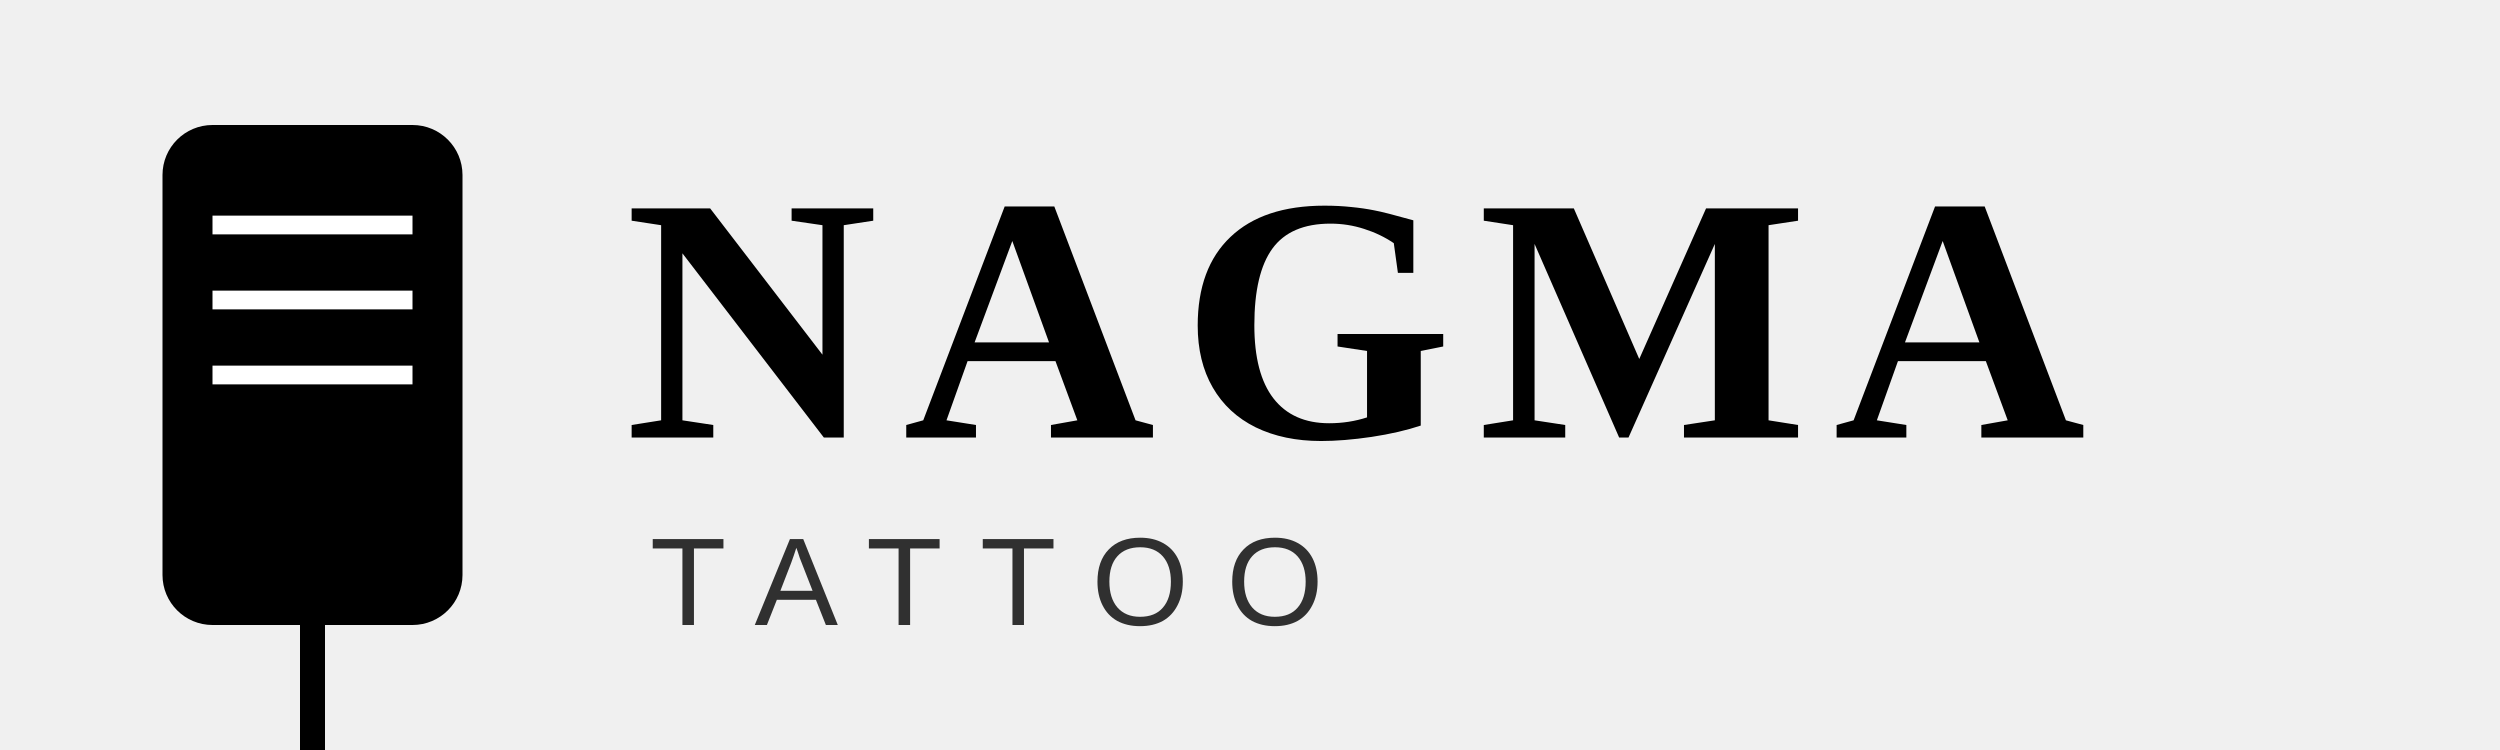
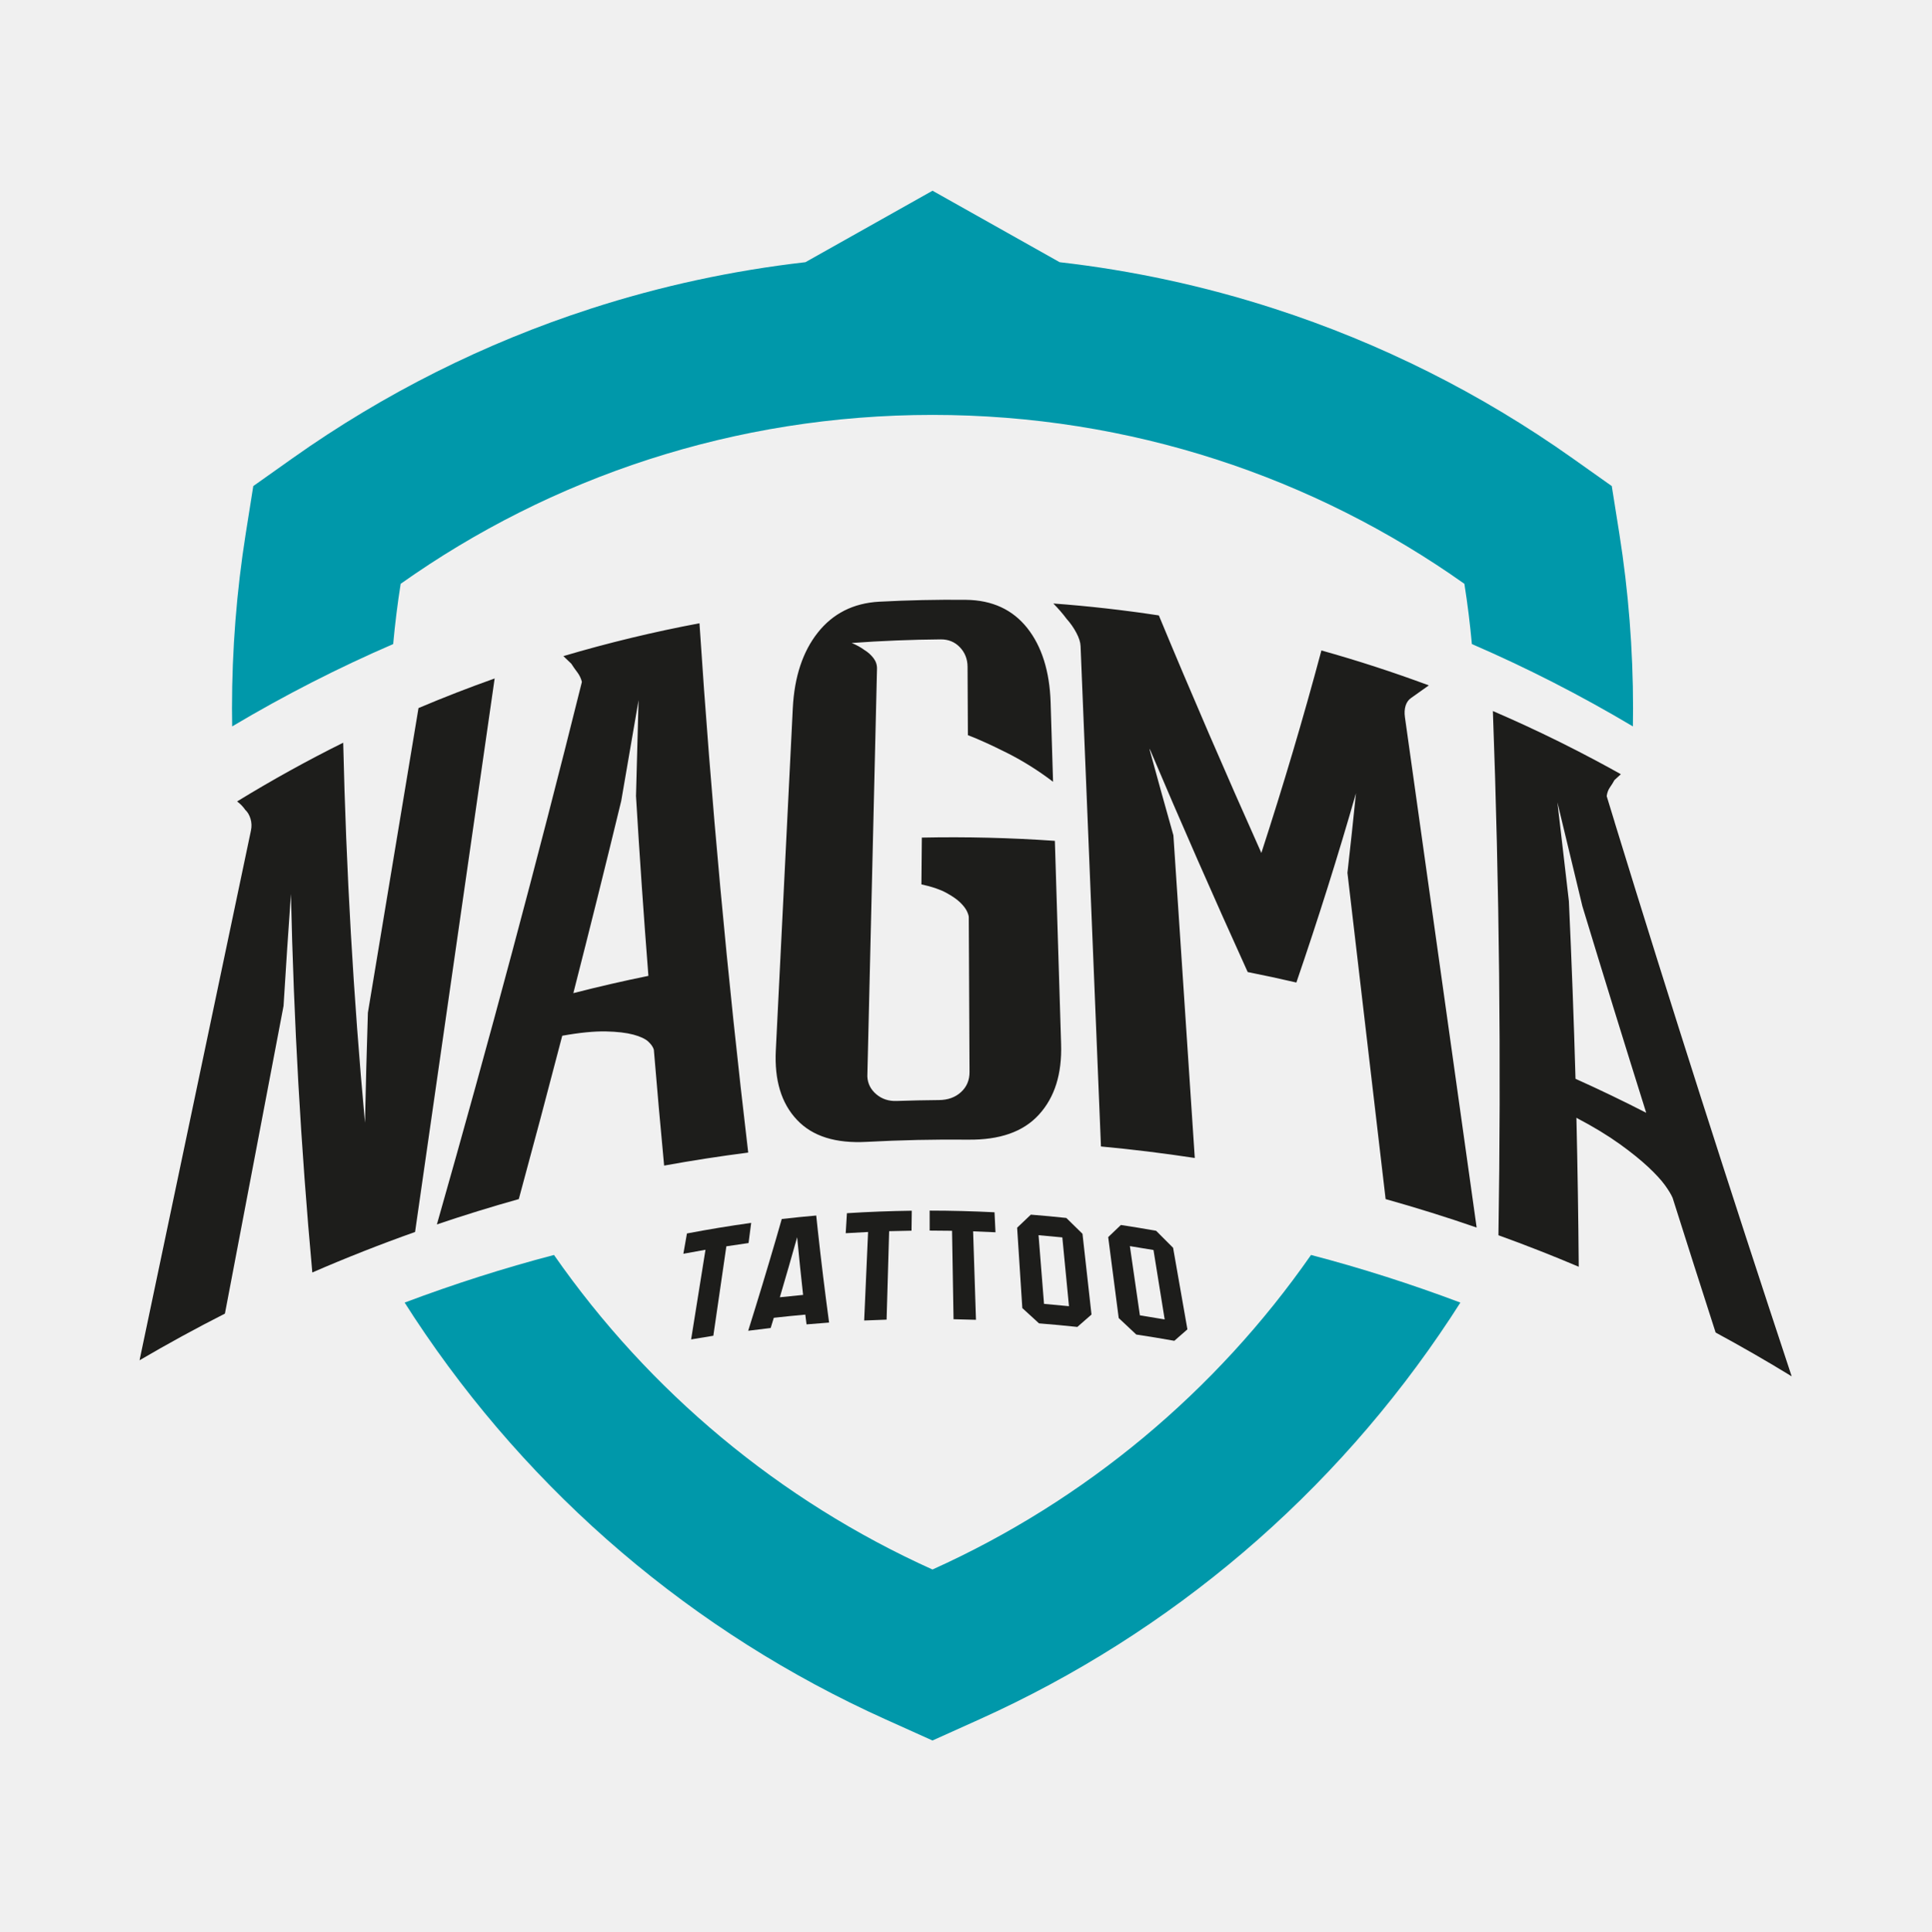
- <svg xmlns="http://www.w3.org/2000/svg" viewBox="0 0 200 60" width="200" height="60">
+ <svg xmlns="http://www.w3.org/2000/svg" version="1.1" width="283.465" height="283.465" viewBox="0 0 283.465 283.465">
  <defs>
-     <style>
-       .logo-text {
-         font-family: 'Georgia', 'Times New Roman', serif;
-         font-size: 28px;
-         font-weight: bold;
-         fill: currentColor;
-         letter-spacing: 2px;
-       }
-       .logo-subtitle {
-         font-family: 'Arial', 'Helvetica', sans-serif;
-         font-size: 10px;
-         fill: currentColor;
-         letter-spacing: 3px;
-         opacity: 0.8;
-       }
-     </style>
+     <clipPath id="clip_1">
+       <path transform="matrix(1,0,0,-1,0,283.465)" d="M0 283.465H283.465V0H0Z" />
+     </clipPath>
  </defs>
-   <g transform="translate(5, 10)">
-     <rect x="8" y="0" width="24" height="40" rx="4" fill="currentColor" />
-     <line x1="20" y1="40" x2="20" y2="50" stroke="currentColor" stroke-width="2" />
-     <line x1="12" y1="8" x2="28" y2="8" stroke="white" stroke-width="1.5" />
-     <line x1="12" y1="14" x2="28" y2="14" stroke="white" stroke-width="1.5" />
-     <line x1="12" y1="20" x2="28" y2="20" stroke="white" stroke-width="1.5" />
+   <g>
+     <g clip-path="url(#clip_1)">
+       <path transform="matrix(1,0,0,-1,192.4318,184.2026)" d="M0 0C-13.927-19.998-33.114-36.059-55.562-46.17-78.008-36.06-97.192-19.999-111.117-.001-118.501-1.937-125.816-4.272-133.039-6.991-132.571-7.729-132.098-8.464-131.616-9.195-114.558-35.078-90.64-55.47-62.449-68.167L-55.562-71.269-48.675-68.167C-20.483-55.47 3.436-35.078 20.497-9.196 20.98-8.465 21.453-7.728 21.923-6.99 14.699-4.27 7.384-1.936 0 0" fill="#0098aa" />
+       <path transform="matrix(1,0,0,-1,136.877,37.4223)" d="M0 0H-.002-.001ZM100.808-40.896 99.701-33.923 93.94-29.841C80.497-20.317 65.756-12.925 50.126-7.87 39.888-4.558 29.359-2.286 18.66-1.064L-.001 9.429-18.66-1.063C-29.36-2.285-39.89-4.558-50.13-7.87-65.759-12.925-80.5-20.318-93.942-29.841L-99.703-33.923-100.81-40.896C-102.148-49.323-102.826-57.948-102.826-66.534-102.826-67.423-102.816-68.312-102.802-69.2-95.104-64.62-87.211-60.591-79.168-57.113-78.895-54.137-78.531-51.187-78.068-48.27-56.02-32.649-29.077-23.477-.007-23.477 29.075-23.477 56.018-32.649 78.066-48.27 78.529-51.187 78.893-54.137 79.166-57.113 87.209-60.591 95.101-64.62 102.799-69.2 102.814-68.312 102.824-67.423 102.824-66.534 102.824-57.948 102.145-49.323 100.808-40.896" fill="#0098aa" />
+       <path transform="matrix(1,0,0,-1,231.2541,158.3458)" d="M0 0C-.247 8.676-.572 17.37-.973 26.084-1.523 30.909-2.085 35.739-2.657 40.572-1.443 35.498-.221 30.418 1.009 25.333 4.063 15.277 7.186 5.17 10.377-4.99 6.951-3.232 3.491-1.569 0 0M5.741 37.668C5.744 37.667 5.746 37.666 5.748 37.665 5.357 38.94 4.966 40.215 4.577 41.489 4.641 41.983 4.799 42.412 5.049 42.773 5.301 43.134 5.522 43.487 5.716 43.845 6.031 44.132 6.345 44.421 6.655 44.709 5.434 45.393 4.208 46.063 2.976 46.719-.475 48.559-3.966 50.291-7.494 51.916-9.032 52.624-10.577 53.311-12.128 53.979-11.181 28.191-10.905 2.564-11.313-22.963-7.353-24.394-3.423-25.936 .473-27.586 .416-20.312 .302-13.026 .133-5.727 2.667-7.056 4.776-8.348 6.473-9.566 8.167-10.782 9.559-11.91 10.65-12.927 11.739-13.947 12.555-14.833 13.102-15.579 13.644-16.327 14.03-16.958 14.253-17.474 16.33-24.042 18.435-30.632 20.567-37.245 24.331-39.278 28.053-41.421 31.729-43.674 22.62-16.169 13.95 10.93 5.741 37.668M-72.649 63.525C-72.671 64.088-72.882 64.74-73.275 65.481-73.669 66.219-74.141 66.891-74.692 67.502-75.249 68.252-75.899 69.007-76.649 69.766-71.47 69.383-66.303 68.799-61.159 68.014-56.412 56.569-51.393 44.956-46.112 33.151-42.871 43.119-39.932 53.018-37.297 62.873-31.99 61.386-26.729 59.678-21.53 57.746-22.401 57.127-23.281 56.502-24.17 55.871-24.895 55.357-25.214 54.338-25.039 53.086-21.53 28.113-18.02 3.14-14.511-21.833-18.932-20.306-23.388-18.915-27.873-17.658-29.741-1.695-31.609 14.268-33.477 30.231-33.036 34.123-32.618 38.015-32.225 41.908-34.865 32.699-37.781 23.448-40.974 14.131-43.348 14.683-45.73 15.195-48.117 15.668-53.149 26.755-57.947 37.672-62.505 48.442-62.501 48.371-62.497 48.3-62.492 48.229-61.357 44.073-60.2 39.909-59.021 35.735-57.976 19.948-56.93 4.163-55.884-11.623-60.461-10.925-65.053-10.362-69.656-9.934-70.654 14.552-71.651 39.038-72.649 63.525M-114.887 54.412C-114.656 59-113.419 62.715-111.217 65.496-109.012 68.276-106.025 69.822-102.195 70.029-97.961 70.255-93.721 70.346-89.482 70.304-85.584 70.263-82.596 68.842-80.468 66.158-78.344 63.472-77.186 59.812-77.043 55.231-76.924 51.354-76.805 47.476-76.686 43.598-78.824 45.224-81.062 46.632-83.403 47.815-85.745 48.992-87.668 49.859-89.187 50.44-89.203 53.785-89.22 57.131-89.236 60.476-89.243 61.603-89.617 62.559-90.357 63.338-91.1 64.116-92.035 64.507-93.173 64.497-97.533 64.461-101.891 64.285-106.243 63.969-105.52 63.67-104.896 63.324-104.37 62.934-103.844 62.616-103.403 62.216-103.044 61.747-102.687 61.274-102.514 60.756-102.528 60.192-103 40.247-103.473 20.301-103.946 .356-103.897-.696-103.458-1.57-102.632-2.27-101.806-2.97-100.814-3.295-99.664-3.256-97.583-3.183-95.501-3.137-93.419-3.121-92.115-3.108-91.041-2.725-90.198-1.954-89.357-1.186-88.942-.205-88.948 .994-88.984 8.565-89.022 16.138-89.058 23.709-89.058 23.92-89.152 24.222-89.335 24.61-89.521 25-89.848 25.424-90.321 25.885-90.793 26.345-91.483 26.82-92.386 27.313-93.292 27.801-94.495 28.213-96.01 28.536-95.989 30.825-95.968 33.115-95.947 35.404-89.436 35.538-82.92 35.378-76.42 34.925-76.115 24.983-75.81 15.041-75.505 5.1-75.368 .725-76.435-2.71-78.756-5.255-81.075-7.808-84.553-8.982-89.133-8.935-94.109-8.885-99.087-8.993-104.057-9.258-108.557-9.499-111.982-8.468-114.281-6.019-116.585-3.576-117.598-.191-117.379 4.193-116.548 20.932-115.718 37.672-114.887 54.412M-147.099 12.572C-143.444 13.511-139.771 14.357-136.082 15.108-136.77 23.902-137.377 32.696-137.903 41.494-137.787 46.187-137.661 50.881-137.525 55.577-138.363 50.65-139.212 45.719-140.072 40.785-142.34 31.414-144.684 22.01-147.099 12.572M-167.128-21.375C-159.482 5.466-152.382 31.993-145.844 58.257-145.972 58.776-146.199 59.247-146.523 59.676-146.848 60.103-147.141 60.522-147.401 60.931-147.791 61.302-148.18 61.67-148.565 62.042-141.973 63.994-135.304 65.602-128.586 66.863-126.888 40.973-124.504 15.095-121.432-10.83-125.558-11.357-129.674-11.994-133.774-12.741-134.311-7.069-134.814-1.4-135.284 4.271-135.397 4.668-135.672 5.067-136.108 5.469-136.545 5.868-137.278 6.212-138.295 6.486-139.316 6.757-140.665 6.92-142.337 6.953-144.014 6.985-146.143 6.786-148.728 6.319-150.802-1.648-152.927-9.64-155.105-17.658-159.138-18.788-163.146-20.026-167.128-21.375M-180.879 49.332C-180.447 30.641-179.386 12.066-177.682-6.457-177.568-1.078-177.426 4.306-177.256 9.697-174.78 24.603-172.303 39.51-169.827 54.416-166.135 55.979-162.408 57.428-158.65 58.761-162.544 31.679-166.437 4.597-170.331-22.485-175.409-24.287-180.44-26.268-185.414-28.429-187.1-9.989-188.141 8.509-188.551 27.129-188.942 21.643-189.304 16.166-189.637 10.698-192.506-4.357-195.373-19.412-198.241-34.466-202.469-36.614-206.649-38.897-210.773-41.316-205.322-15.395-199.871 10.525-194.42 36.445-194.295 37.04-194.319 37.619-194.487 38.174-194.657 38.727-194.914 39.163-195.259 39.479-195.574 39.942-195.971 40.353-196.452 40.711-191.36 43.832-186.164 46.706-180.879 49.332" fill="#1d1d1b" />
+       <path transform="matrix(1,0,0,-1,103.5507,183.4392)" d="M0 0C-1.084-.187-2.165-.384-3.246-.59-3.071 .404-2.897 1.397-2.722 2.391 .41 2.989 3.554 3.506 6.707 3.944 6.579 2.959 6.451 1.972 6.322 .986 5.235 .835 4.148 .675 3.063 .505 2.426-3.871 1.789-8.247 1.153-12.623 .065-12.793-1.022-12.973-2.108-13.16-1.405-8.773-.703-4.387 0 0" fill="#1d1d1b" />
+       <path transform="matrix(1,0,0,-1,117.0054,181.5981)" d="M0 0C-.824-2.933-1.671-5.871-2.541-8.814-1.404-8.69-.266-8.575 .872-8.47 .558-5.646 .267-2.823 0 0M4.688-12.529C3.584-12.608 2.481-12.696 1.378-12.794 1.316-12.316 1.257-11.838 1.197-11.361-.346-11.499-1.886-11.655-3.426-11.828-3.579-12.327-3.731-12.826-3.886-13.326-4.987-13.451-6.087-13.586-7.186-13.73-5.781-9.255-4.428-4.792-3.128-.342-2.836 .664-2.548 1.668-2.261 2.672-.576 2.866 1.112 3.037 2.801 3.184 2.875 2.473 2.95 1.763 3.027 1.052 3.521-3.474 4.075-8.001 4.688-12.529" fill="#1d1d1b" />
+       <path transform="matrix(1,0,0,-1,127.4165,180.8314)" d="M0 0C-1.095-.051-2.189-.11-3.283-.18-3.224 .799-3.164 1.778-3.105 2.757 .065 2.959 3.239 3.08 6.414 3.122 6.402 2.145 6.389 1.167 6.377 .19 5.282 .176 4.187 .152 3.092 .119 2.968-4.21 2.843-8.537 2.718-12.866 1.621-12.899 .524-12.942-.573-12.992-.382-8.661-.191-4.331 0 0" fill="#1d1d1b" />
+       <path transform="matrix(1,0,0,-1,139.7409,180.6553)" d="M0 0C-1.095 .019-2.19 .03-3.285 .03-3.286 1.007-3.286 1.986-3.287 2.962-.112 2.96 3.063 2.878 6.235 2.716 6.282 1.738 6.33 .759 6.377-.219 5.283-.163 4.188-.117 3.093-.08 3.233-4.408 3.373-8.737 3.512-13.066 2.415-13.028 1.317-13 .22-12.981 .146-8.654 .073-4.327 0 0" fill="#1d1d1b" />
+       <path transform="matrix(1,0,0,-1,153.2406,191.3818)" d="M0 0C1.222-.103 2.443-.217 3.664-.342 3.339 3.024 3.013 6.389 2.688 9.755 1.525 9.874 .362 9.983-.802 10.08-.535 6.72-.267 3.36 0 0M-3.185-.619C-3.438 3.314-3.692 7.248-3.945 11.181-3.267 11.823-2.596 12.461-1.932 13.096-.195 12.957 1.541 12.796 3.274 12.61 4.058 11.84 4.849 11.066 5.647 10.286 5.679 9.996 5.712 9.706 5.744 9.416 6.153 5.756 6.561 2.095 6.969-1.566 6.283-2.17 5.59-2.777 4.889-3.387 3.017-3.186 1.142-3.011-.733-2.863-1.558-2.11-2.375-1.362-3.185-.619" fill="#1d1d1b" />
+       <path transform="matrix(1,0,0,-1,167.313,193.0653)" d="M0 0C1.214-.189 2.427-.389 3.639-.6 3.092 2.796 2.544 6.193 1.997 9.589 .843 9.79-.313 9.98-1.47 10.16-.98 6.773-.49 3.387 0 0M-3.109-.397C-3.623 3.563-4.138 7.523-4.652 11.484-4.023 12.079-3.402 12.672-2.789 13.262-1.062 13.002 .662 12.718 2.382 12.41 3.206 11.583 4.037 10.752 4.875 9.914 4.927 9.622 4.978 9.329 5.029 9.036 5.678 5.338 6.327 1.64 6.976-2.058 6.343-2.615 5.701-3.175 5.052-3.738 3.193-3.405 1.332-3.099-.533-2.818-1.398-2.006-2.257-1.199-3.109-.397" fill="#1d1d1b" />
+     </g>
  </g>
-   <text x="50" y="35" class="logo-text">NAGMA</text>
-   <text x="52" y="50" class="logo-subtitle">TATTOO</text>
</svg>
